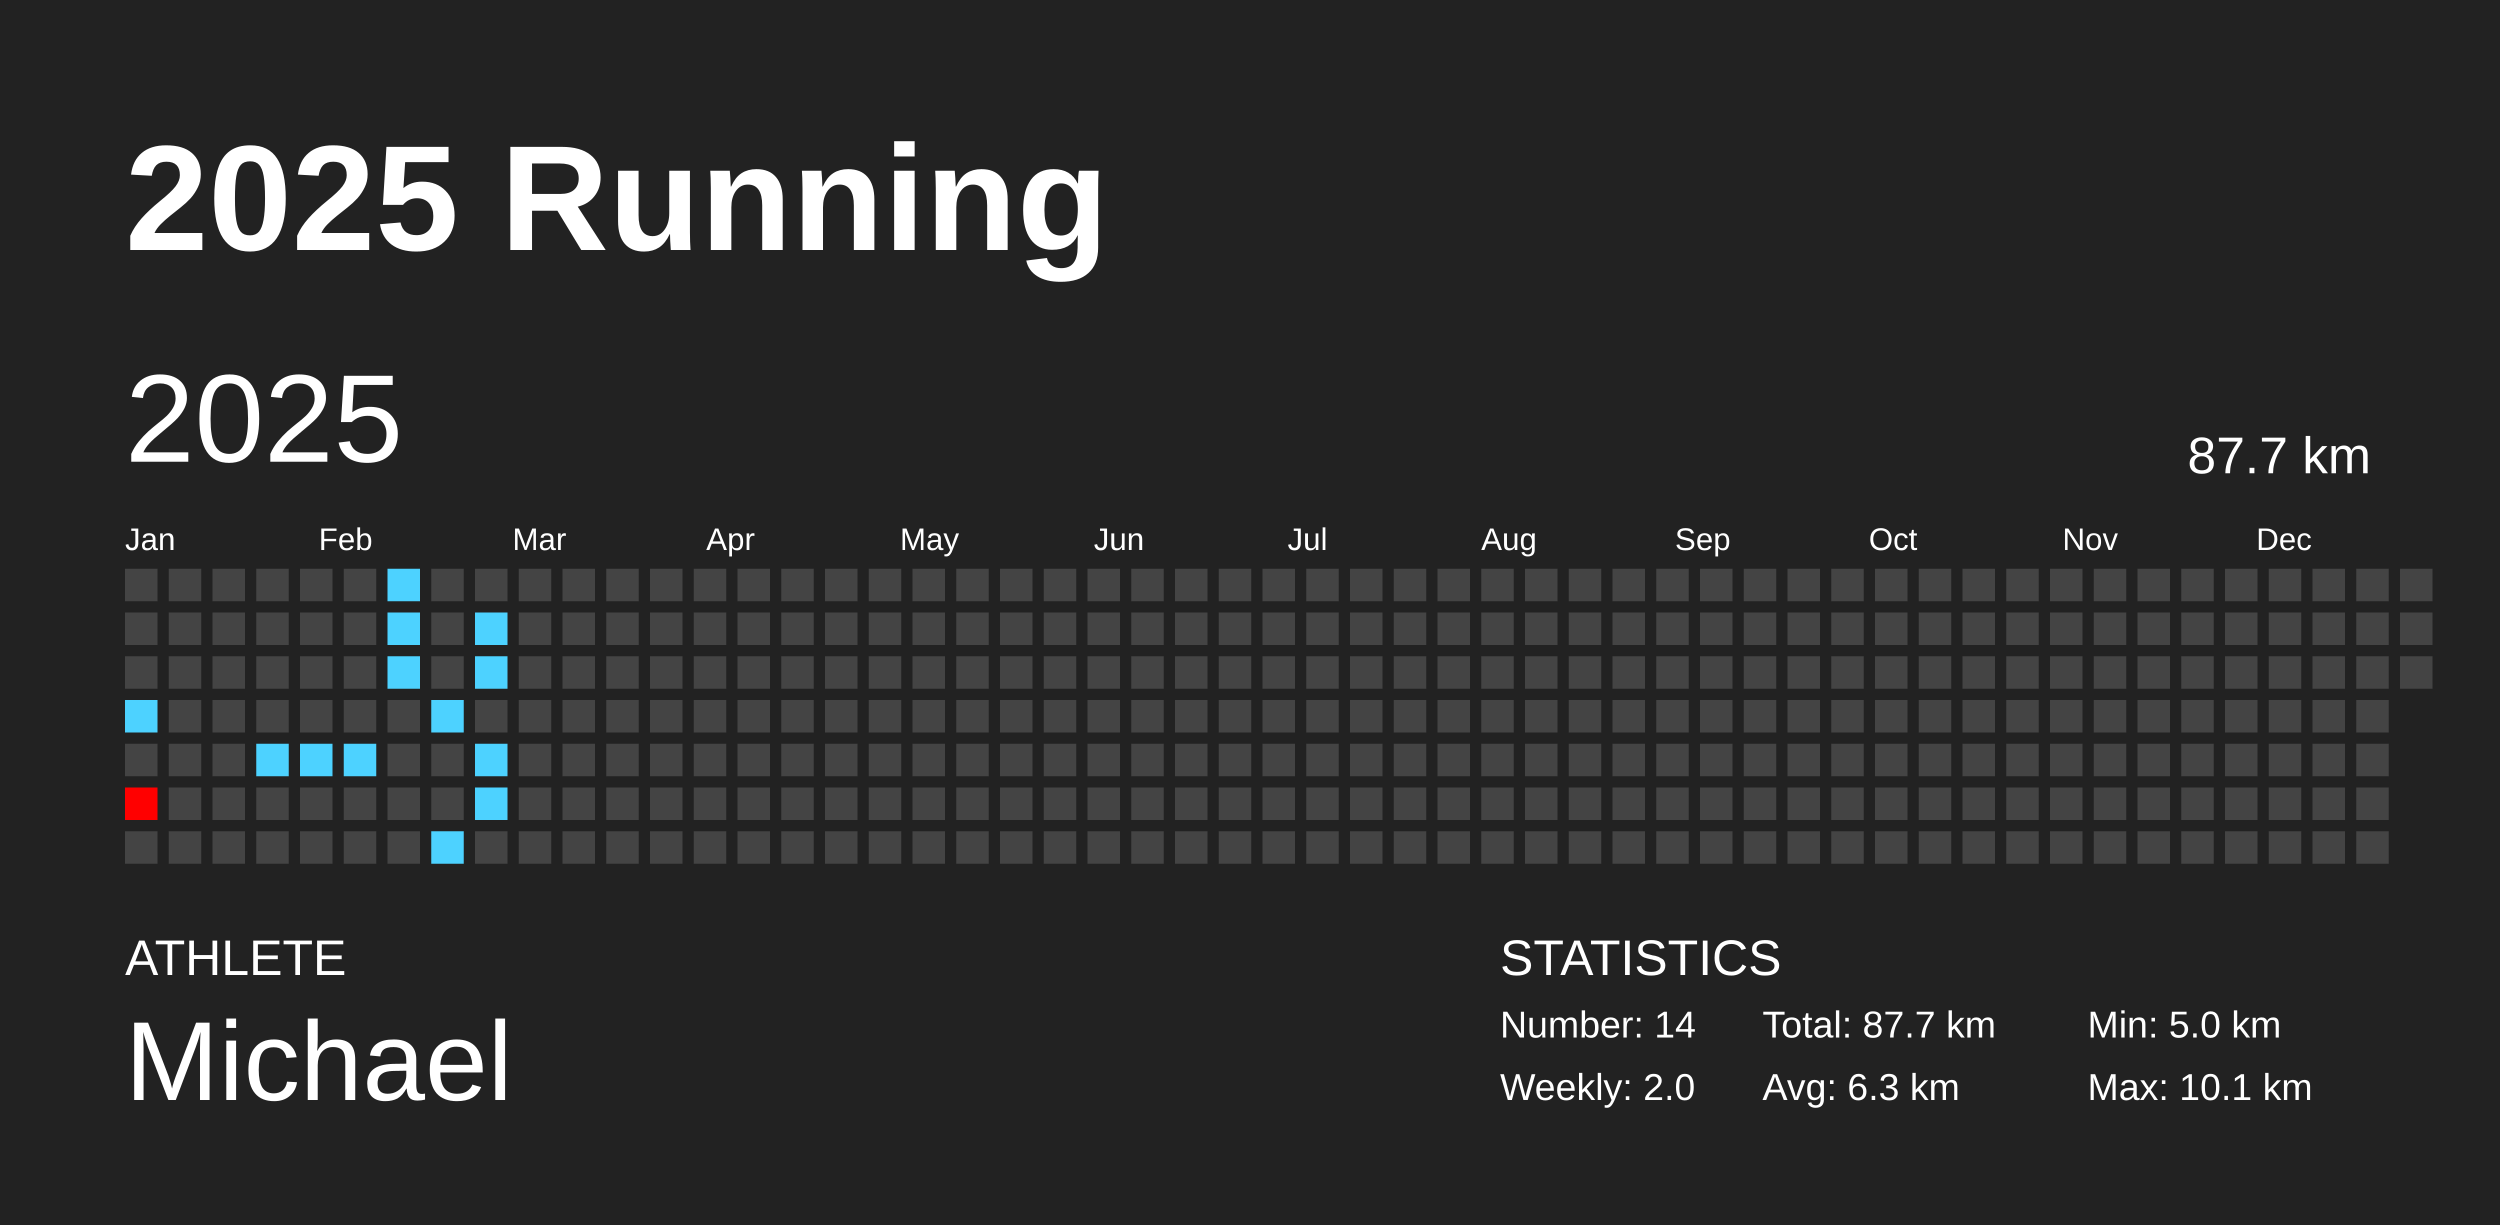
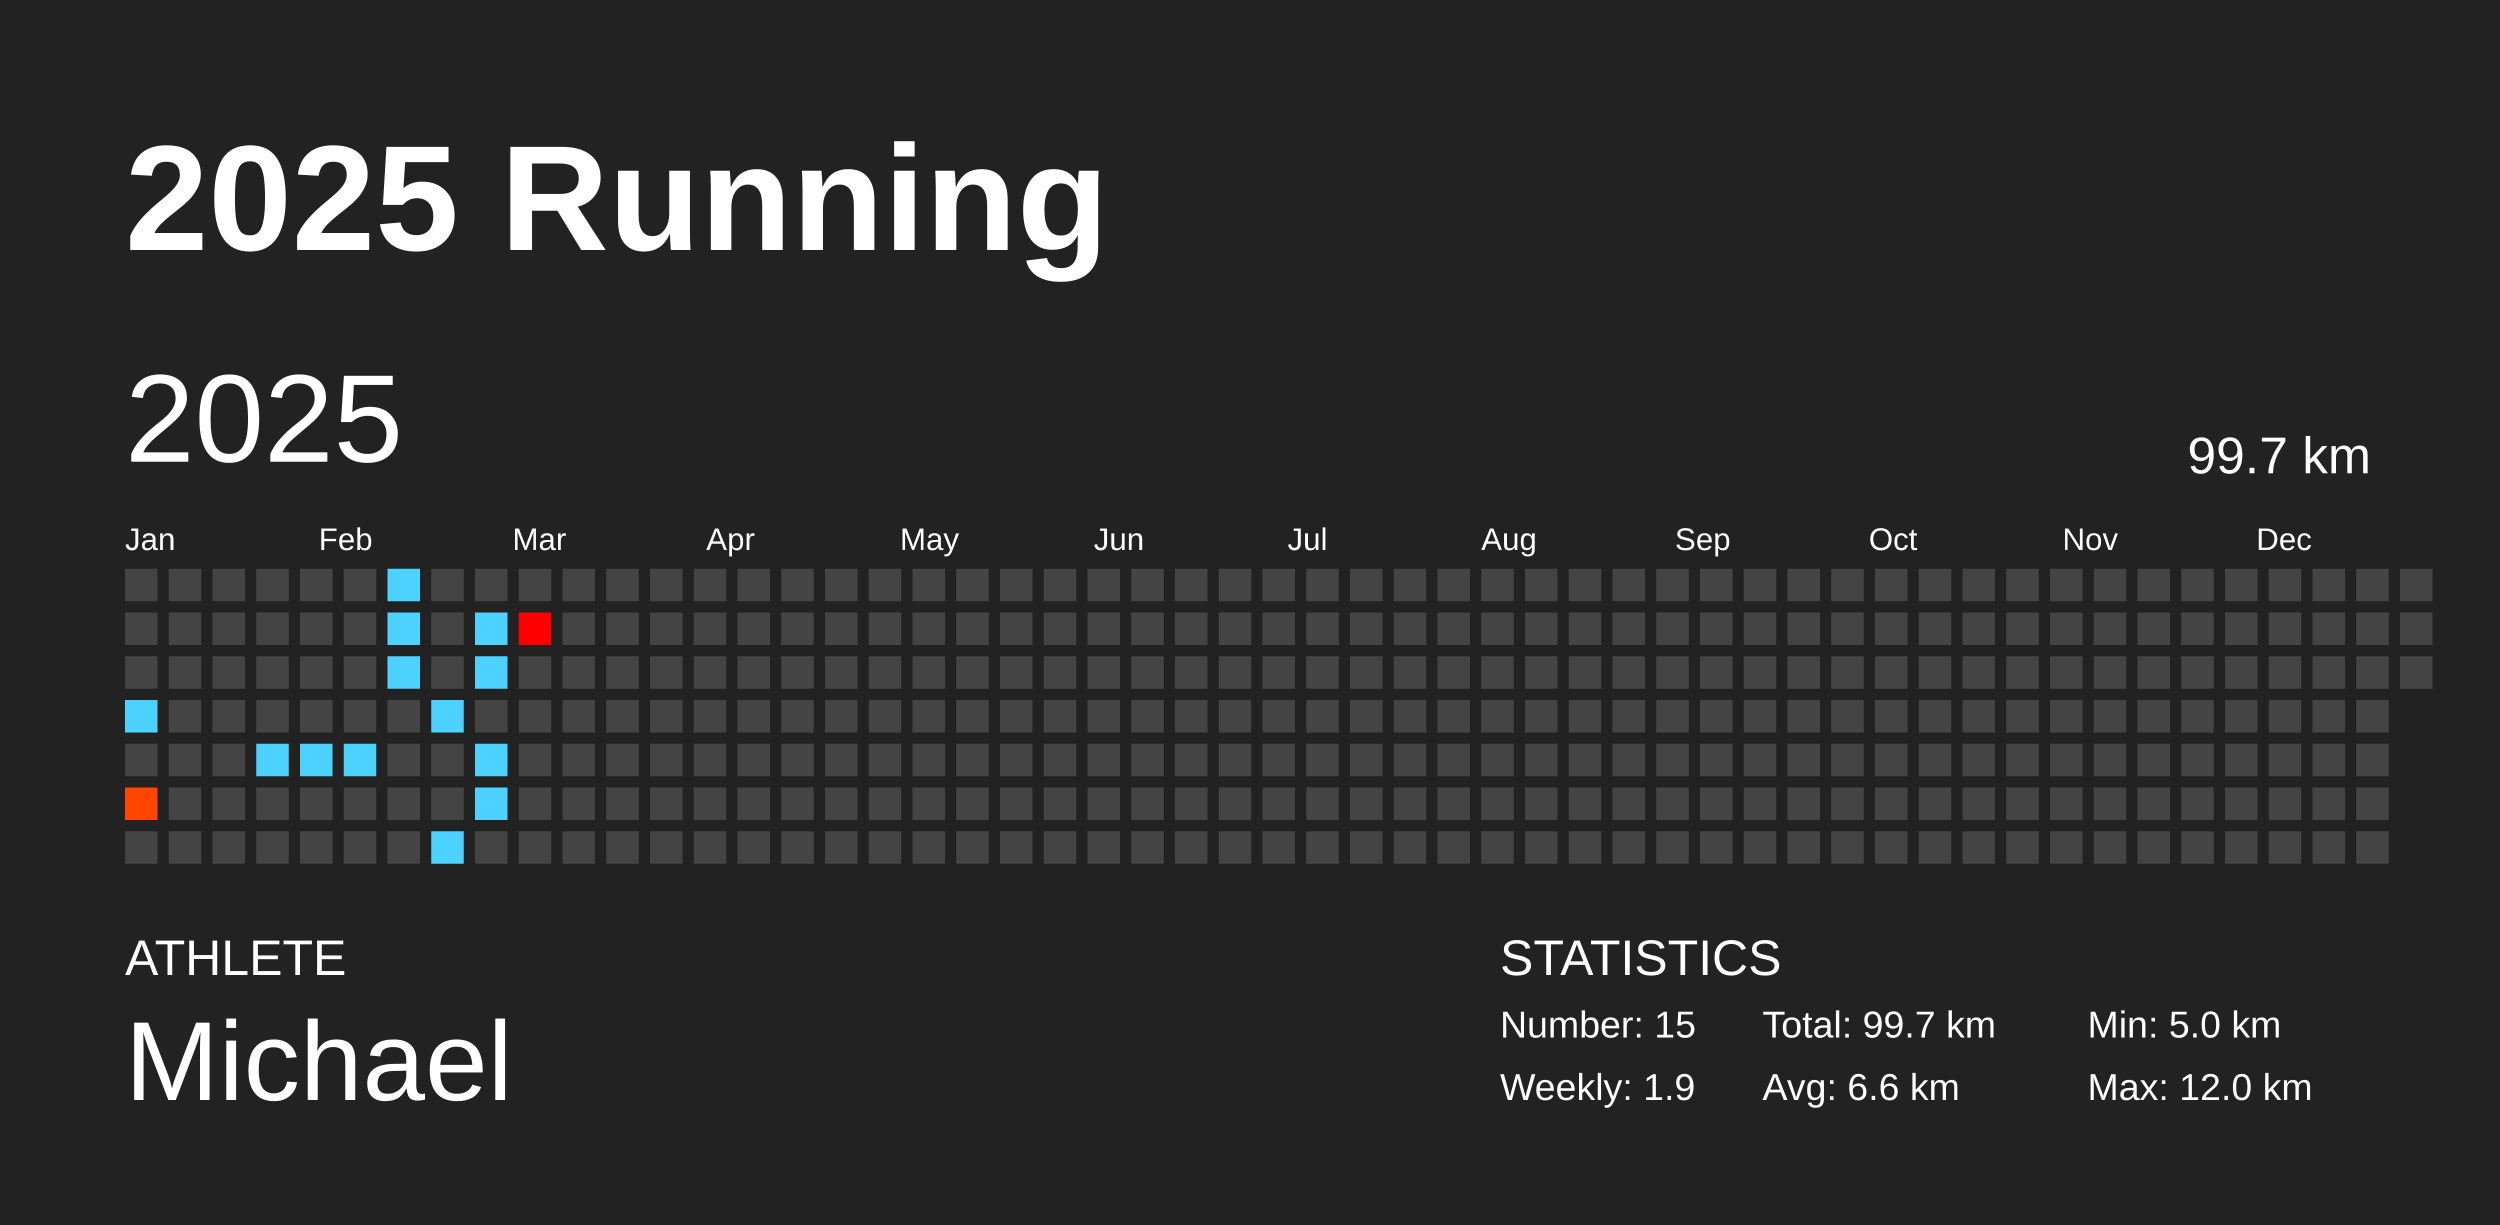
<svg xmlns="http://www.w3.org/2000/svg" baseProfile="full" height="98mm" version="1.1" viewBox="0,0,200,98" width="200mm">
  <defs />
  <rect fill="#222222" height="98" width="200" x="0" y="0" />
  <text fill="#FFFFFF" style="font-size:12px; font-family:Arial; font-weight:bold;" x="10" y="20">2025 Running</text>
  <text fill="#FFFFFF" style="font-size:4px; font-family:Arial" x="10" y="78">ATHLETE</text>
  <text fill="#FFFFFF" style="font-size:9px; font-family:Arial" x="10" y="88">Michael</text>
  <text fill="#FFFFFF" style="font-size:4px; font-family:Arial" x="120" y="78">STATISTICS</text>
-   <text fill="#FFFFFF" style="font-size:3px; font-family:Arial" x="120" y="83">Number: 14</text>
-   <text fill="#FFFFFF" style="font-size:3px; font-family:Arial" x="120" y="88">Weekly: 2.0</text>
-   <text fill="#FFFFFF" style="font-size:3px; font-family:Arial" x="141" y="83">Total: 87.7 km</text>
-   <text fill="#FFFFFF" style="font-size:3px; font-family:Arial" x="141" y="88">Avg: 6.3 km</text>
+   <text fill="#FFFFFF" style="font-size:3px; font-family:Arial" x="120" y="83">Number: 15</text>
+   <text fill="#FFFFFF" style="font-size:3px; font-family:Arial" x="120" y="88">Weekly: 1.9</text>
+   <text fill="#FFFFFF" style="font-size:3px; font-family:Arial" x="141" y="83">Total: 99.7 km</text>
+   <text fill="#FFFFFF" style="font-size:3px; font-family:Arial" x="141" y="88">Avg: 6.6 km</text>
  <text fill="#FFFFFF" style="font-size:3px; font-family:Arial" x="167" y="83">Min: 5.0 km</text>
-   <text fill="#FFFFFF" style="font-size:3px; font-family:Arial" x="167" y="88">Max: 10.1 km</text>
+   <text fill="#FFFFFF" style="font-size:3px; font-family:Arial" x="167" y="88">Max: 12.0 km</text>
  <text dominant-baseline="hanging" fill="#FFFFFF" style="font-size:10.0px; font-family:Arial;" x="10" y="30">2025</text>
-   <text dominant-baseline="hanging" fill="#FFFFFF" style="font-size:4.125px; font-family:Arial;" x="175" y="35">87.7 km</text>
+   <text dominant-baseline="hanging" fill="#FFFFFF" style="font-size:4.125px; font-family:Arial;" x="175" y="35">99.7 km</text>
  <text fill="#FFFFFF" style="font-size:2.5px; font-family:Arial" x="10.0" y="44">Jan</text>
  <text fill="#FFFFFF" style="font-size:2.5px; font-family:Arial" x="25.5" y="44">Feb</text>
  <text fill="#FFFFFF" style="font-size:2.5px; font-family:Arial" x="41.0" y="44">Mar</text>
  <text fill="#FFFFFF" style="font-size:2.5px; font-family:Arial" x="56.5" y="44">Apr</text>
  <text fill="#FFFFFF" style="font-size:2.5px; font-family:Arial" x="72.0" y="44">May</text>
  <text fill="#FFFFFF" style="font-size:2.5px; font-family:Arial" x="87.5" y="44">Jun</text>
  <text fill="#FFFFFF" style="font-size:2.5px; font-family:Arial" x="103.0" y="44">Jul</text>
  <text fill="#FFFFFF" style="font-size:2.5px; font-family:Arial" x="118.5" y="44">Aug</text>
  <text fill="#FFFFFF" style="font-size:2.5px; font-family:Arial" x="134.0" y="44">Sep</text>
  <text fill="#FFFFFF" style="font-size:2.5px; font-family:Arial" x="149.5" y="44">Oct</text>
  <text fill="#FFFFFF" style="font-size:2.5px; font-family:Arial" x="165.0" y="44">Nov</text>
  <text fill="#FFFFFF" style="font-size:2.5px; font-family:Arial" x="180.5" y="44">Dec</text>
  <rect fill="#444444" height="2.6" width="2.6" x="10.0" y="45.5" />
  <rect fill="#444444" height="2.6" width="2.6" x="10.0" y="49.0" />
  <rect fill="#444444" height="2.6" width="2.6" x="10.0" y="52.5" />
  <rect fill="#4dd2ff" height="2.6" width="2.6" x="10.0" y="56.0" />
  <rect fill="#444444" height="2.6" width="2.6" x="10.0" y="59.5" />
-   <rect fill="#ff0000" height="2.6" width="2.6" x="10.0" y="63.0" />
+   <rect fill="#ff4500" height="2.6" width="2.6" x="10.0" y="63.0" />
  <rect fill="#444444" height="2.6" width="2.6" x="10.0" y="66.5" />
  <rect fill="#444444" height="2.6" width="2.6" x="13.5" y="45.5" />
  <rect fill="#444444" height="2.6" width="2.6" x="13.5" y="49.0" />
  <rect fill="#444444" height="2.6" width="2.6" x="13.5" y="52.5" />
  <rect fill="#444444" height="2.6" width="2.6" x="13.5" y="56.0" />
  <rect fill="#444444" height="2.6" width="2.6" x="13.5" y="59.5" />
  <rect fill="#444444" height="2.6" width="2.6" x="13.5" y="63.0" />
  <rect fill="#444444" height="2.6" width="2.6" x="13.5" y="66.5" />
  <rect fill="#444444" height="2.6" width="2.6" x="17.0" y="45.5" />
  <rect fill="#444444" height="2.6" width="2.6" x="17.0" y="49.0" />
  <rect fill="#444444" height="2.6" width="2.6" x="17.0" y="52.5" />
  <rect fill="#444444" height="2.6" width="2.6" x="17.0" y="56.0" />
  <rect fill="#444444" height="2.6" width="2.6" x="17.0" y="59.5" />
  <rect fill="#444444" height="2.6" width="2.6" x="17.0" y="63.0" />
  <rect fill="#444444" height="2.6" width="2.6" x="17.0" y="66.5" />
  <rect fill="#444444" height="2.6" width="2.6" x="20.5" y="45.5" />
  <rect fill="#444444" height="2.6" width="2.6" x="20.5" y="49.0" />
  <rect fill="#444444" height="2.6" width="2.6" x="20.5" y="52.5" />
  <rect fill="#444444" height="2.6" width="2.6" x="20.5" y="56.0" />
  <rect fill="#4dd2ff" height="2.6" width="2.6" x="20.5" y="59.5" />
  <rect fill="#444444" height="2.6" width="2.6" x="20.5" y="63.0" />
  <rect fill="#444444" height="2.6" width="2.6" x="20.5" y="66.5" />
  <rect fill="#444444" height="2.6" width="2.6" x="24.0" y="45.5" />
  <rect fill="#444444" height="2.6" width="2.6" x="24.0" y="49.0" />
  <rect fill="#444444" height="2.6" width="2.6" x="24.0" y="52.5" />
  <rect fill="#444444" height="2.6" width="2.6" x="24.0" y="56.0" />
  <rect fill="#4dd2ff" height="2.6" width="2.6" x="24.0" y="59.5" />
  <rect fill="#444444" height="2.6" width="2.6" x="24.0" y="63.0" />
  <rect fill="#444444" height="2.6" width="2.6" x="24.0" y="66.5" />
  <rect fill="#444444" height="2.6" width="2.6" x="27.5" y="45.5" />
  <rect fill="#444444" height="2.6" width="2.6" x="27.5" y="49.0" />
  <rect fill="#444444" height="2.6" width="2.6" x="27.5" y="52.5" />
  <rect fill="#444444" height="2.6" width="2.6" x="27.5" y="56.0" />
  <rect fill="#4dd2ff" height="2.6" width="2.6" x="27.5" y="59.5" />
  <rect fill="#444444" height="2.6" width="2.6" x="27.5" y="63.0" />
  <rect fill="#444444" height="2.6" width="2.6" x="27.5" y="66.5" />
  <rect fill="#4dd2ff" height="2.6" width="2.6" x="31.0" y="45.5" />
  <rect fill="#4dd2ff" height="2.6" width="2.6" x="31.0" y="49.0" />
  <rect fill="#4dd2ff" height="2.6" width="2.6" x="31.0" y="52.5" />
  <rect fill="#444444" height="2.6" width="2.6" x="31.0" y="56.0" />
  <rect fill="#444444" height="2.6" width="2.6" x="31.0" y="59.5" />
  <rect fill="#444444" height="2.6" width="2.6" x="31.0" y="63.0" />
  <rect fill="#444444" height="2.6" width="2.6" x="31.0" y="66.5" />
  <rect fill="#444444" height="2.6" width="2.6" x="34.5" y="45.5" />
  <rect fill="#444444" height="2.6" width="2.6" x="34.5" y="49.0" />
  <rect fill="#444444" height="2.6" width="2.6" x="34.5" y="52.5" />
  <rect fill="#4dd2ff" height="2.6" width="2.6" x="34.5" y="56.0" />
  <rect fill="#444444" height="2.6" width="2.6" x="34.5" y="59.5" />
  <rect fill="#444444" height="2.6" width="2.6" x="34.5" y="63.0" />
  <rect fill="#4dd2ff" height="2.6" width="2.6" x="34.5" y="66.5" />
  <rect fill="#444444" height="2.6" width="2.6" x="38.0" y="45.5" />
  <rect fill="#4dd2ff" height="2.6" width="2.6" x="38.0" y="49.0" />
  <rect fill="#4dd2ff" height="2.6" width="2.6" x="38.0" y="52.5" />
  <rect fill="#444444" height="2.6" width="2.6" x="38.0" y="56.0" />
  <rect fill="#4dd2ff" height="2.6" width="2.6" x="38.0" y="59.5" />
  <rect fill="#4dd2ff" height="2.6" width="2.6" x="38.0" y="63.0" />
  <rect fill="#444444" height="2.6" width="2.6" x="38.0" y="66.5" />
  <rect fill="#444444" height="2.6" width="2.6" x="41.5" y="45.5" />
-   <rect fill="#444444" height="2.6" width="2.6" x="41.5" y="49.0" />
+   <rect fill="#ff0000" height="2.6" width="2.6" x="41.5" y="49.0" />
  <rect fill="#444444" height="2.6" width="2.6" x="41.5" y="52.5" />
  <rect fill="#444444" height="2.6" width="2.6" x="41.5" y="56.0" />
  <rect fill="#444444" height="2.6" width="2.6" x="41.5" y="59.5" />
  <rect fill="#444444" height="2.6" width="2.6" x="41.5" y="63.0" />
  <rect fill="#444444" height="2.6" width="2.6" x="41.5" y="66.5" />
  <rect fill="#444444" height="2.6" width="2.6" x="45.0" y="45.5" />
  <rect fill="#444444" height="2.6" width="2.6" x="45.0" y="49.0" />
  <rect fill="#444444" height="2.6" width="2.6" x="45.0" y="52.5" />
  <rect fill="#444444" height="2.6" width="2.6" x="45.0" y="56.0" />
  <rect fill="#444444" height="2.6" width="2.6" x="45.0" y="59.5" />
  <rect fill="#444444" height="2.6" width="2.6" x="45.0" y="63.0" />
  <rect fill="#444444" height="2.6" width="2.6" x="45.0" y="66.5" />
  <rect fill="#444444" height="2.6" width="2.6" x="48.5" y="45.5" />
  <rect fill="#444444" height="2.6" width="2.6" x="48.5" y="49.0" />
  <rect fill="#444444" height="2.6" width="2.6" x="48.5" y="52.5" />
  <rect fill="#444444" height="2.6" width="2.6" x="48.5" y="56.0" />
  <rect fill="#444444" height="2.6" width="2.6" x="48.5" y="59.5" />
  <rect fill="#444444" height="2.6" width="2.6" x="48.5" y="63.0" />
  <rect fill="#444444" height="2.6" width="2.6" x="48.5" y="66.5" />
  <rect fill="#444444" height="2.6" width="2.6" x="52.0" y="45.5" />
  <rect fill="#444444" height="2.6" width="2.6" x="52.0" y="49.0" />
  <rect fill="#444444" height="2.6" width="2.6" x="52.0" y="52.5" />
  <rect fill="#444444" height="2.6" width="2.6" x="52.0" y="56.0" />
  <rect fill="#444444" height="2.6" width="2.6" x="52.0" y="59.5" />
  <rect fill="#444444" height="2.6" width="2.6" x="52.0" y="63.0" />
  <rect fill="#444444" height="2.6" width="2.6" x="52.0" y="66.5" />
  <rect fill="#444444" height="2.6" width="2.6" x="55.5" y="45.5" />
  <rect fill="#444444" height="2.6" width="2.6" x="55.5" y="49.0" />
  <rect fill="#444444" height="2.6" width="2.6" x="55.5" y="52.5" />
  <rect fill="#444444" height="2.6" width="2.6" x="55.5" y="56.0" />
  <rect fill="#444444" height="2.6" width="2.6" x="55.5" y="59.5" />
  <rect fill="#444444" height="2.6" width="2.6" x="55.5" y="63.0" />
  <rect fill="#444444" height="2.6" width="2.6" x="55.5" y="66.5" />
  <rect fill="#444444" height="2.6" width="2.6" x="59.0" y="45.5" />
  <rect fill="#444444" height="2.6" width="2.6" x="59.0" y="49.0" />
  <rect fill="#444444" height="2.6" width="2.6" x="59.0" y="52.5" />
  <rect fill="#444444" height="2.6" width="2.6" x="59.0" y="56.0" />
  <rect fill="#444444" height="2.6" width="2.6" x="59.0" y="59.5" />
  <rect fill="#444444" height="2.6" width="2.6" x="59.0" y="63.0" />
  <rect fill="#444444" height="2.6" width="2.6" x="59.0" y="66.5" />
  <rect fill="#444444" height="2.6" width="2.6" x="62.5" y="45.5" />
  <rect fill="#444444" height="2.6" width="2.6" x="62.5" y="49.0" />
  <rect fill="#444444" height="2.6" width="2.6" x="62.5" y="52.5" />
  <rect fill="#444444" height="2.6" width="2.6" x="62.5" y="56.0" />
  <rect fill="#444444" height="2.6" width="2.6" x="62.5" y="59.5" />
  <rect fill="#444444" height="2.6" width="2.6" x="62.5" y="63.0" />
  <rect fill="#444444" height="2.6" width="2.6" x="62.5" y="66.5" />
  <rect fill="#444444" height="2.6" width="2.6" x="66.0" y="45.5" />
  <rect fill="#444444" height="2.6" width="2.6" x="66.0" y="49.0" />
  <rect fill="#444444" height="2.6" width="2.6" x="66.0" y="52.5" />
  <rect fill="#444444" height="2.6" width="2.6" x="66.0" y="56.0" />
  <rect fill="#444444" height="2.6" width="2.6" x="66.0" y="59.5" />
  <rect fill="#444444" height="2.6" width="2.6" x="66.0" y="63.0" />
  <rect fill="#444444" height="2.6" width="2.6" x="66.0" y="66.5" />
  <rect fill="#444444" height="2.6" width="2.6" x="69.5" y="45.5" />
  <rect fill="#444444" height="2.6" width="2.6" x="69.5" y="49.0" />
  <rect fill="#444444" height="2.6" width="2.6" x="69.5" y="52.5" />
  <rect fill="#444444" height="2.6" width="2.6" x="69.5" y="56.0" />
  <rect fill="#444444" height="2.6" width="2.6" x="69.5" y="59.5" />
  <rect fill="#444444" height="2.6" width="2.6" x="69.5" y="63.0" />
  <rect fill="#444444" height="2.6" width="2.6" x="69.5" y="66.5" />
  <rect fill="#444444" height="2.6" width="2.6" x="73.0" y="45.5" />
  <rect fill="#444444" height="2.6" width="2.6" x="73.0" y="49.0" />
  <rect fill="#444444" height="2.6" width="2.6" x="73.0" y="52.5" />
  <rect fill="#444444" height="2.6" width="2.6" x="73.0" y="56.0" />
  <rect fill="#444444" height="2.6" width="2.6" x="73.0" y="59.5" />
  <rect fill="#444444" height="2.6" width="2.6" x="73.0" y="63.0" />
  <rect fill="#444444" height="2.6" width="2.6" x="73.0" y="66.5" />
  <rect fill="#444444" height="2.6" width="2.6" x="76.5" y="45.5" />
  <rect fill="#444444" height="2.6" width="2.6" x="76.5" y="49.0" />
  <rect fill="#444444" height="2.6" width="2.6" x="76.5" y="52.5" />
  <rect fill="#444444" height="2.6" width="2.6" x="76.5" y="56.0" />
  <rect fill="#444444" height="2.6" width="2.6" x="76.5" y="59.5" />
  <rect fill="#444444" height="2.6" width="2.6" x="76.5" y="63.0" />
  <rect fill="#444444" height="2.6" width="2.6" x="76.5" y="66.5" />
  <rect fill="#444444" height="2.6" width="2.6" x="80.0" y="45.5" />
  <rect fill="#444444" height="2.6" width="2.6" x="80.0" y="49.0" />
  <rect fill="#444444" height="2.6" width="2.6" x="80.0" y="52.5" />
  <rect fill="#444444" height="2.6" width="2.6" x="80.0" y="56.0" />
  <rect fill="#444444" height="2.6" width="2.6" x="80.0" y="59.5" />
  <rect fill="#444444" height="2.6" width="2.6" x="80.0" y="63.0" />
  <rect fill="#444444" height="2.6" width="2.6" x="80.0" y="66.5" />
  <rect fill="#444444" height="2.6" width="2.6" x="83.5" y="45.5" />
  <rect fill="#444444" height="2.6" width="2.6" x="83.5" y="49.0" />
  <rect fill="#444444" height="2.6" width="2.6" x="83.5" y="52.5" />
  <rect fill="#444444" height="2.6" width="2.6" x="83.5" y="56.0" />
  <rect fill="#444444" height="2.6" width="2.6" x="83.5" y="59.5" />
  <rect fill="#444444" height="2.6" width="2.6" x="83.5" y="63.0" />
  <rect fill="#444444" height="2.6" width="2.6" x="83.5" y="66.5" />
  <rect fill="#444444" height="2.6" width="2.6" x="87.0" y="45.5" />
  <rect fill="#444444" height="2.6" width="2.6" x="87.0" y="49.0" />
  <rect fill="#444444" height="2.6" width="2.6" x="87.0" y="52.5" />
  <rect fill="#444444" height="2.6" width="2.6" x="87.0" y="56.0" />
  <rect fill="#444444" height="2.6" width="2.6" x="87.0" y="59.5" />
  <rect fill="#444444" height="2.6" width="2.6" x="87.0" y="63.0" />
  <rect fill="#444444" height="2.6" width="2.6" x="87.0" y="66.5" />
  <rect fill="#444444" height="2.6" width="2.6" x="90.5" y="45.5" />
  <rect fill="#444444" height="2.6" width="2.6" x="90.5" y="49.0" />
  <rect fill="#444444" height="2.6" width="2.6" x="90.5" y="52.5" />
  <rect fill="#444444" height="2.6" width="2.6" x="90.5" y="56.0" />
  <rect fill="#444444" height="2.6" width="2.6" x="90.5" y="59.5" />
  <rect fill="#444444" height="2.6" width="2.6" x="90.5" y="63.0" />
  <rect fill="#444444" height="2.6" width="2.6" x="90.5" y="66.5" />
  <rect fill="#444444" height="2.6" width="2.6" x="94.0" y="45.5" />
  <rect fill="#444444" height="2.6" width="2.6" x="94.0" y="49.0" />
  <rect fill="#444444" height="2.6" width="2.6" x="94.0" y="52.5" />
  <rect fill="#444444" height="2.6" width="2.6" x="94.0" y="56.0" />
  <rect fill="#444444" height="2.6" width="2.6" x="94.0" y="59.5" />
  <rect fill="#444444" height="2.6" width="2.6" x="94.0" y="63.0" />
  <rect fill="#444444" height="2.6" width="2.6" x="94.0" y="66.5" />
  <rect fill="#444444" height="2.6" width="2.6" x="97.5" y="45.5" />
  <rect fill="#444444" height="2.6" width="2.6" x="97.5" y="49.0" />
  <rect fill="#444444" height="2.6" width="2.6" x="97.5" y="52.5" />
  <rect fill="#444444" height="2.6" width="2.6" x="97.5" y="56.0" />
  <rect fill="#444444" height="2.6" width="2.6" x="97.5" y="59.5" />
  <rect fill="#444444" height="2.6" width="2.6" x="97.5" y="63.0" />
  <rect fill="#444444" height="2.6" width="2.6" x="97.5" y="66.5" />
  <rect fill="#444444" height="2.6" width="2.6" x="101.0" y="45.5" />
  <rect fill="#444444" height="2.6" width="2.6" x="101.0" y="49.0" />
  <rect fill="#444444" height="2.6" width="2.6" x="101.0" y="52.5" />
  <rect fill="#444444" height="2.6" width="2.6" x="101.0" y="56.0" />
  <rect fill="#444444" height="2.6" width="2.6" x="101.0" y="59.5" />
  <rect fill="#444444" height="2.6" width="2.6" x="101.0" y="63.0" />
  <rect fill="#444444" height="2.6" width="2.6" x="101.0" y="66.5" />
  <rect fill="#444444" height="2.6" width="2.6" x="104.5" y="45.5" />
  <rect fill="#444444" height="2.6" width="2.6" x="104.5" y="49.0" />
  <rect fill="#444444" height="2.6" width="2.6" x="104.5" y="52.5" />
  <rect fill="#444444" height="2.6" width="2.6" x="104.5" y="56.0" />
  <rect fill="#444444" height="2.6" width="2.6" x="104.5" y="59.5" />
  <rect fill="#444444" height="2.6" width="2.6" x="104.5" y="63.0" />
  <rect fill="#444444" height="2.6" width="2.6" x="104.5" y="66.5" />
  <rect fill="#444444" height="2.6" width="2.6" x="108.0" y="45.5" />
  <rect fill="#444444" height="2.6" width="2.6" x="108.0" y="49.0" />
  <rect fill="#444444" height="2.6" width="2.6" x="108.0" y="52.5" />
  <rect fill="#444444" height="2.6" width="2.6" x="108.0" y="56.0" />
  <rect fill="#444444" height="2.6" width="2.6" x="108.0" y="59.5" />
  <rect fill="#444444" height="2.6" width="2.6" x="108.0" y="63.0" />
  <rect fill="#444444" height="2.6" width="2.6" x="108.0" y="66.5" />
  <rect fill="#444444" height="2.6" width="2.6" x="111.5" y="45.5" />
  <rect fill="#444444" height="2.6" width="2.6" x="111.5" y="49.0" />
  <rect fill="#444444" height="2.6" width="2.6" x="111.5" y="52.5" />
  <rect fill="#444444" height="2.6" width="2.6" x="111.5" y="56.0" />
  <rect fill="#444444" height="2.6" width="2.6" x="111.5" y="59.5" />
  <rect fill="#444444" height="2.6" width="2.6" x="111.5" y="63.0" />
  <rect fill="#444444" height="2.6" width="2.6" x="111.5" y="66.5" />
  <rect fill="#444444" height="2.6" width="2.6" x="115.0" y="45.5" />
  <rect fill="#444444" height="2.6" width="2.6" x="115.0" y="49.0" />
  <rect fill="#444444" height="2.6" width="2.6" x="115.0" y="52.5" />
  <rect fill="#444444" height="2.6" width="2.6" x="115.0" y="56.0" />
  <rect fill="#444444" height="2.6" width="2.6" x="115.0" y="59.5" />
  <rect fill="#444444" height="2.6" width="2.6" x="115.0" y="63.0" />
  <rect fill="#444444" height="2.6" width="2.6" x="115.0" y="66.5" />
  <rect fill="#444444" height="2.6" width="2.6" x="118.5" y="45.5" />
  <rect fill="#444444" height="2.6" width="2.6" x="118.5" y="49.0" />
  <rect fill="#444444" height="2.6" width="2.6" x="118.5" y="52.5" />
  <rect fill="#444444" height="2.6" width="2.6" x="118.5" y="56.0" />
  <rect fill="#444444" height="2.6" width="2.6" x="118.5" y="59.5" />
  <rect fill="#444444" height="2.6" width="2.6" x="118.5" y="63.0" />
  <rect fill="#444444" height="2.6" width="2.6" x="118.5" y="66.5" />
  <rect fill="#444444" height="2.6" width="2.6" x="122.0" y="45.5" />
  <rect fill="#444444" height="2.6" width="2.6" x="122.0" y="49.0" />
  <rect fill="#444444" height="2.6" width="2.6" x="122.0" y="52.5" />
  <rect fill="#444444" height="2.6" width="2.6" x="122.0" y="56.0" />
  <rect fill="#444444" height="2.6" width="2.6" x="122.0" y="59.5" />
  <rect fill="#444444" height="2.6" width="2.6" x="122.0" y="63.0" />
  <rect fill="#444444" height="2.6" width="2.6" x="122.0" y="66.5" />
  <rect fill="#444444" height="2.6" width="2.6" x="125.5" y="45.5" />
  <rect fill="#444444" height="2.6" width="2.6" x="125.5" y="49.0" />
  <rect fill="#444444" height="2.6" width="2.6" x="125.5" y="52.5" />
  <rect fill="#444444" height="2.6" width="2.6" x="125.5" y="56.0" />
  <rect fill="#444444" height="2.6" width="2.6" x="125.5" y="59.5" />
  <rect fill="#444444" height="2.6" width="2.6" x="125.5" y="63.0" />
  <rect fill="#444444" height="2.6" width="2.6" x="125.5" y="66.5" />
  <rect fill="#444444" height="2.6" width="2.6" x="129.0" y="45.5" />
  <rect fill="#444444" height="2.6" width="2.6" x="129.0" y="49.0" />
  <rect fill="#444444" height="2.6" width="2.6" x="129.0" y="52.5" />
  <rect fill="#444444" height="2.6" width="2.6" x="129.0" y="56.0" />
  <rect fill="#444444" height="2.6" width="2.6" x="129.0" y="59.5" />
  <rect fill="#444444" height="2.6" width="2.6" x="129.0" y="63.0" />
  <rect fill="#444444" height="2.6" width="2.6" x="129.0" y="66.5" />
  <rect fill="#444444" height="2.6" width="2.6" x="132.5" y="45.5" />
  <rect fill="#444444" height="2.6" width="2.6" x="132.5" y="49.0" />
  <rect fill="#444444" height="2.6" width="2.6" x="132.5" y="52.5" />
  <rect fill="#444444" height="2.6" width="2.6" x="132.5" y="56.0" />
  <rect fill="#444444" height="2.6" width="2.6" x="132.5" y="59.5" />
  <rect fill="#444444" height="2.6" width="2.6" x="132.5" y="63.0" />
  <rect fill="#444444" height="2.6" width="2.6" x="132.5" y="66.5" />
  <rect fill="#444444" height="2.6" width="2.6" x="136.0" y="45.5" />
  <rect fill="#444444" height="2.6" width="2.6" x="136.0" y="49.0" />
  <rect fill="#444444" height="2.6" width="2.6" x="136.0" y="52.5" />
  <rect fill="#444444" height="2.6" width="2.6" x="136.0" y="56.0" />
  <rect fill="#444444" height="2.6" width="2.6" x="136.0" y="59.5" />
  <rect fill="#444444" height="2.6" width="2.6" x="136.0" y="63.0" />
  <rect fill="#444444" height="2.6" width="2.6" x="136.0" y="66.5" />
  <rect fill="#444444" height="2.6" width="2.6" x="139.5" y="45.5" />
  <rect fill="#444444" height="2.6" width="2.6" x="139.5" y="49.0" />
  <rect fill="#444444" height="2.6" width="2.6" x="139.5" y="52.5" />
  <rect fill="#444444" height="2.6" width="2.6" x="139.5" y="56.0" />
  <rect fill="#444444" height="2.6" width="2.6" x="139.5" y="59.5" />
  <rect fill="#444444" height="2.6" width="2.6" x="139.5" y="63.0" />
  <rect fill="#444444" height="2.6" width="2.6" x="139.5" y="66.5" />
  <rect fill="#444444" height="2.6" width="2.6" x="143.0" y="45.5" />
  <rect fill="#444444" height="2.6" width="2.6" x="143.0" y="49.0" />
  <rect fill="#444444" height="2.6" width="2.6" x="143.0" y="52.5" />
  <rect fill="#444444" height="2.6" width="2.6" x="143.0" y="56.0" />
  <rect fill="#444444" height="2.6" width="2.6" x="143.0" y="59.5" />
  <rect fill="#444444" height="2.6" width="2.6" x="143.0" y="63.0" />
  <rect fill="#444444" height="2.6" width="2.6" x="143.0" y="66.5" />
  <rect fill="#444444" height="2.6" width="2.6" x="146.5" y="45.5" />
  <rect fill="#444444" height="2.6" width="2.6" x="146.5" y="49.0" />
  <rect fill="#444444" height="2.6" width="2.6" x="146.5" y="52.5" />
  <rect fill="#444444" height="2.6" width="2.6" x="146.5" y="56.0" />
  <rect fill="#444444" height="2.6" width="2.6" x="146.5" y="59.5" />
  <rect fill="#444444" height="2.6" width="2.6" x="146.5" y="63.0" />
  <rect fill="#444444" height="2.6" width="2.6" x="146.5" y="66.5" />
  <rect fill="#444444" height="2.6" width="2.6" x="150.0" y="45.5" />
  <rect fill="#444444" height="2.6" width="2.6" x="150.0" y="49.0" />
  <rect fill="#444444" height="2.6" width="2.6" x="150.0" y="52.5" />
  <rect fill="#444444" height="2.6" width="2.6" x="150.0" y="56.0" />
  <rect fill="#444444" height="2.6" width="2.6" x="150.0" y="59.5" />
  <rect fill="#444444" height="2.6" width="2.6" x="150.0" y="63.0" />
  <rect fill="#444444" height="2.6" width="2.6" x="150.0" y="66.5" />
  <rect fill="#444444" height="2.6" width="2.6" x="153.5" y="45.5" />
  <rect fill="#444444" height="2.6" width="2.6" x="153.5" y="49.0" />
  <rect fill="#444444" height="2.6" width="2.6" x="153.5" y="52.5" />
  <rect fill="#444444" height="2.6" width="2.6" x="153.5" y="56.0" />
  <rect fill="#444444" height="2.6" width="2.6" x="153.5" y="59.5" />
  <rect fill="#444444" height="2.6" width="2.6" x="153.5" y="63.0" />
  <rect fill="#444444" height="2.6" width="2.6" x="153.5" y="66.5" />
  <rect fill="#444444" height="2.6" width="2.6" x="157.0" y="45.5" />
  <rect fill="#444444" height="2.6" width="2.6" x="157.0" y="49.0" />
  <rect fill="#444444" height="2.6" width="2.6" x="157.0" y="52.5" />
  <rect fill="#444444" height="2.6" width="2.6" x="157.0" y="56.0" />
  <rect fill="#444444" height="2.6" width="2.6" x="157.0" y="59.5" />
  <rect fill="#444444" height="2.6" width="2.6" x="157.0" y="63.0" />
  <rect fill="#444444" height="2.6" width="2.6" x="157.0" y="66.5" />
  <rect fill="#444444" height="2.6" width="2.6" x="160.5" y="45.5" />
  <rect fill="#444444" height="2.6" width="2.6" x="160.5" y="49.0" />
  <rect fill="#444444" height="2.6" width="2.6" x="160.5" y="52.5" />
  <rect fill="#444444" height="2.6" width="2.6" x="160.5" y="56.0" />
  <rect fill="#444444" height="2.6" width="2.6" x="160.5" y="59.5" />
  <rect fill="#444444" height="2.6" width="2.6" x="160.5" y="63.0" />
  <rect fill="#444444" height="2.6" width="2.6" x="160.5" y="66.5" />
  <rect fill="#444444" height="2.6" width="2.6" x="164.0" y="45.5" />
  <rect fill="#444444" height="2.6" width="2.6" x="164.0" y="49.0" />
  <rect fill="#444444" height="2.6" width="2.6" x="164.0" y="52.5" />
  <rect fill="#444444" height="2.6" width="2.6" x="164.0" y="56.0" />
  <rect fill="#444444" height="2.6" width="2.6" x="164.0" y="59.5" />
  <rect fill="#444444" height="2.6" width="2.6" x="164.0" y="63.0" />
  <rect fill="#444444" height="2.6" width="2.6" x="164.0" y="66.5" />
  <rect fill="#444444" height="2.6" width="2.6" x="167.5" y="45.5" />
  <rect fill="#444444" height="2.6" width="2.6" x="167.5" y="49.0" />
  <rect fill="#444444" height="2.6" width="2.6" x="167.5" y="52.5" />
  <rect fill="#444444" height="2.6" width="2.6" x="167.5" y="56.0" />
  <rect fill="#444444" height="2.6" width="2.6" x="167.5" y="59.5" />
  <rect fill="#444444" height="2.6" width="2.6" x="167.5" y="63.0" />
  <rect fill="#444444" height="2.6" width="2.6" x="167.5" y="66.5" />
  <rect fill="#444444" height="2.6" width="2.6" x="171.0" y="45.5" />
  <rect fill="#444444" height="2.6" width="2.6" x="171.0" y="49.0" />
  <rect fill="#444444" height="2.6" width="2.6" x="171.0" y="52.5" />
  <rect fill="#444444" height="2.6" width="2.6" x="171.0" y="56.0" />
  <rect fill="#444444" height="2.6" width="2.6" x="171.0" y="59.5" />
  <rect fill="#444444" height="2.6" width="2.6" x="171.0" y="63.0" />
  <rect fill="#444444" height="2.6" width="2.6" x="171.0" y="66.5" />
  <rect fill="#444444" height="2.6" width="2.6" x="174.5" y="45.5" />
  <rect fill="#444444" height="2.6" width="2.6" x="174.5" y="49.0" />
  <rect fill="#444444" height="2.6" width="2.6" x="174.5" y="52.5" />
  <rect fill="#444444" height="2.6" width="2.6" x="174.5" y="56.0" />
  <rect fill="#444444" height="2.6" width="2.6" x="174.5" y="59.5" />
  <rect fill="#444444" height="2.6" width="2.6" x="174.5" y="63.0" />
  <rect fill="#444444" height="2.6" width="2.6" x="174.5" y="66.5" />
  <rect fill="#444444" height="2.6" width="2.6" x="178.0" y="45.5" />
  <rect fill="#444444" height="2.6" width="2.6" x="178.0" y="49.0" />
  <rect fill="#444444" height="2.6" width="2.6" x="178.0" y="52.5" />
  <rect fill="#444444" height="2.6" width="2.6" x="178.0" y="56.0" />
  <rect fill="#444444" height="2.6" width="2.6" x="178.0" y="59.5" />
  <rect fill="#444444" height="2.6" width="2.6" x="178.0" y="63.0" />
  <rect fill="#444444" height="2.6" width="2.6" x="178.0" y="66.5" />
  <rect fill="#444444" height="2.6" width="2.6" x="181.5" y="45.5" />
  <rect fill="#444444" height="2.6" width="2.6" x="181.5" y="49.0" />
  <rect fill="#444444" height="2.6" width="2.6" x="181.5" y="52.5" />
  <rect fill="#444444" height="2.6" width="2.6" x="181.5" y="56.0" />
  <rect fill="#444444" height="2.6" width="2.6" x="181.5" y="59.5" />
  <rect fill="#444444" height="2.6" width="2.6" x="181.5" y="63.0" />
  <rect fill="#444444" height="2.6" width="2.6" x="181.5" y="66.5" />
  <rect fill="#444444" height="2.6" width="2.6" x="185.0" y="45.5" />
  <rect fill="#444444" height="2.6" width="2.6" x="185.0" y="49.0" />
  <rect fill="#444444" height="2.6" width="2.6" x="185.0" y="52.5" />
  <rect fill="#444444" height="2.6" width="2.6" x="185.0" y="56.0" />
  <rect fill="#444444" height="2.6" width="2.6" x="185.0" y="59.5" />
  <rect fill="#444444" height="2.6" width="2.6" x="185.0" y="63.0" />
  <rect fill="#444444" height="2.6" width="2.6" x="185.0" y="66.5" />
  <rect fill="#444444" height="2.6" width="2.6" x="188.5" y="45.5" />
  <rect fill="#444444" height="2.6" width="2.6" x="188.5" y="49.0" />
  <rect fill="#444444" height="2.6" width="2.6" x="188.5" y="52.5" />
  <rect fill="#444444" height="2.6" width="2.6" x="188.5" y="56.0" />
  <rect fill="#444444" height="2.6" width="2.6" x="188.5" y="59.5" />
  <rect fill="#444444" height="2.6" width="2.6" x="188.5" y="63.0" />
  <rect fill="#444444" height="2.6" width="2.6" x="188.5" y="66.5" />
  <rect fill="#444444" height="2.6" width="2.6" x="192.0" y="45.5" />
  <rect fill="#444444" height="2.6" width="2.6" x="192.0" y="49.0" />
  <rect fill="#444444" height="2.6" width="2.6" x="192.0" y="52.5" />
</svg>
